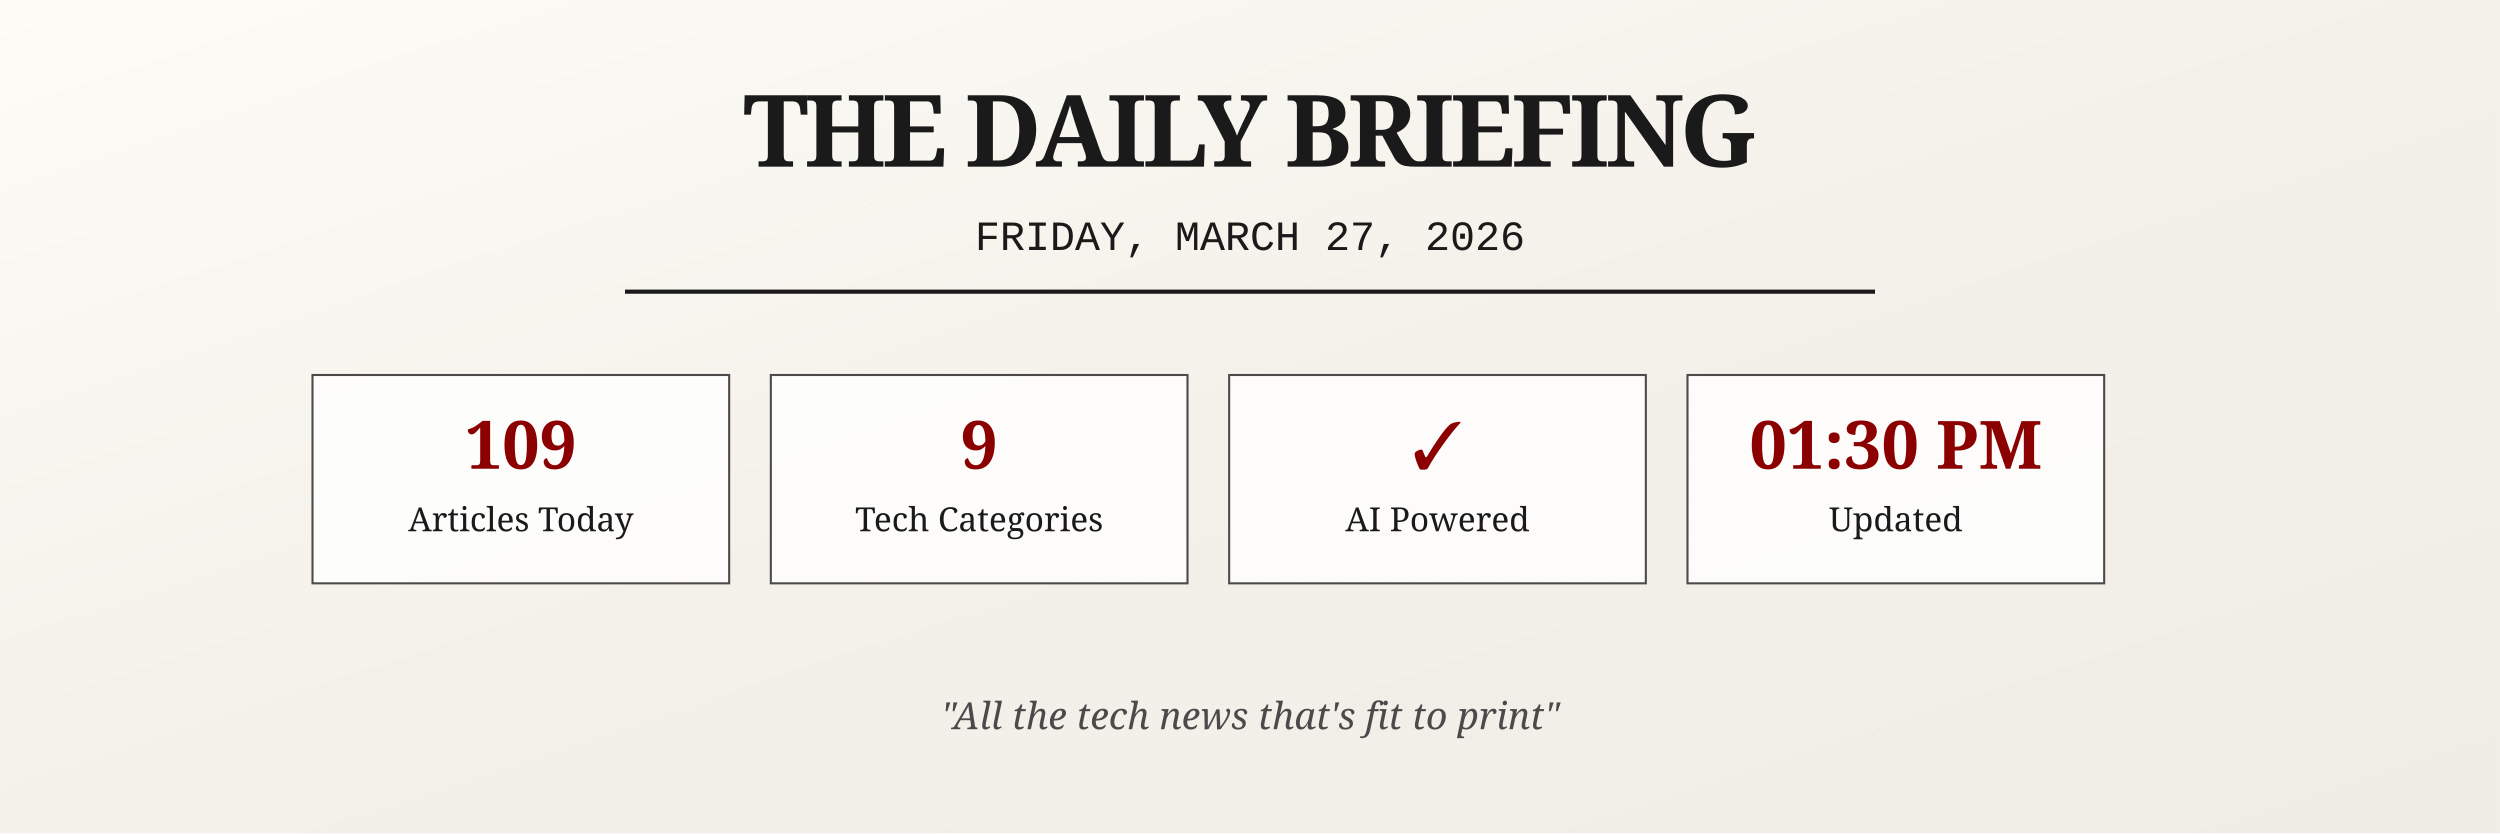
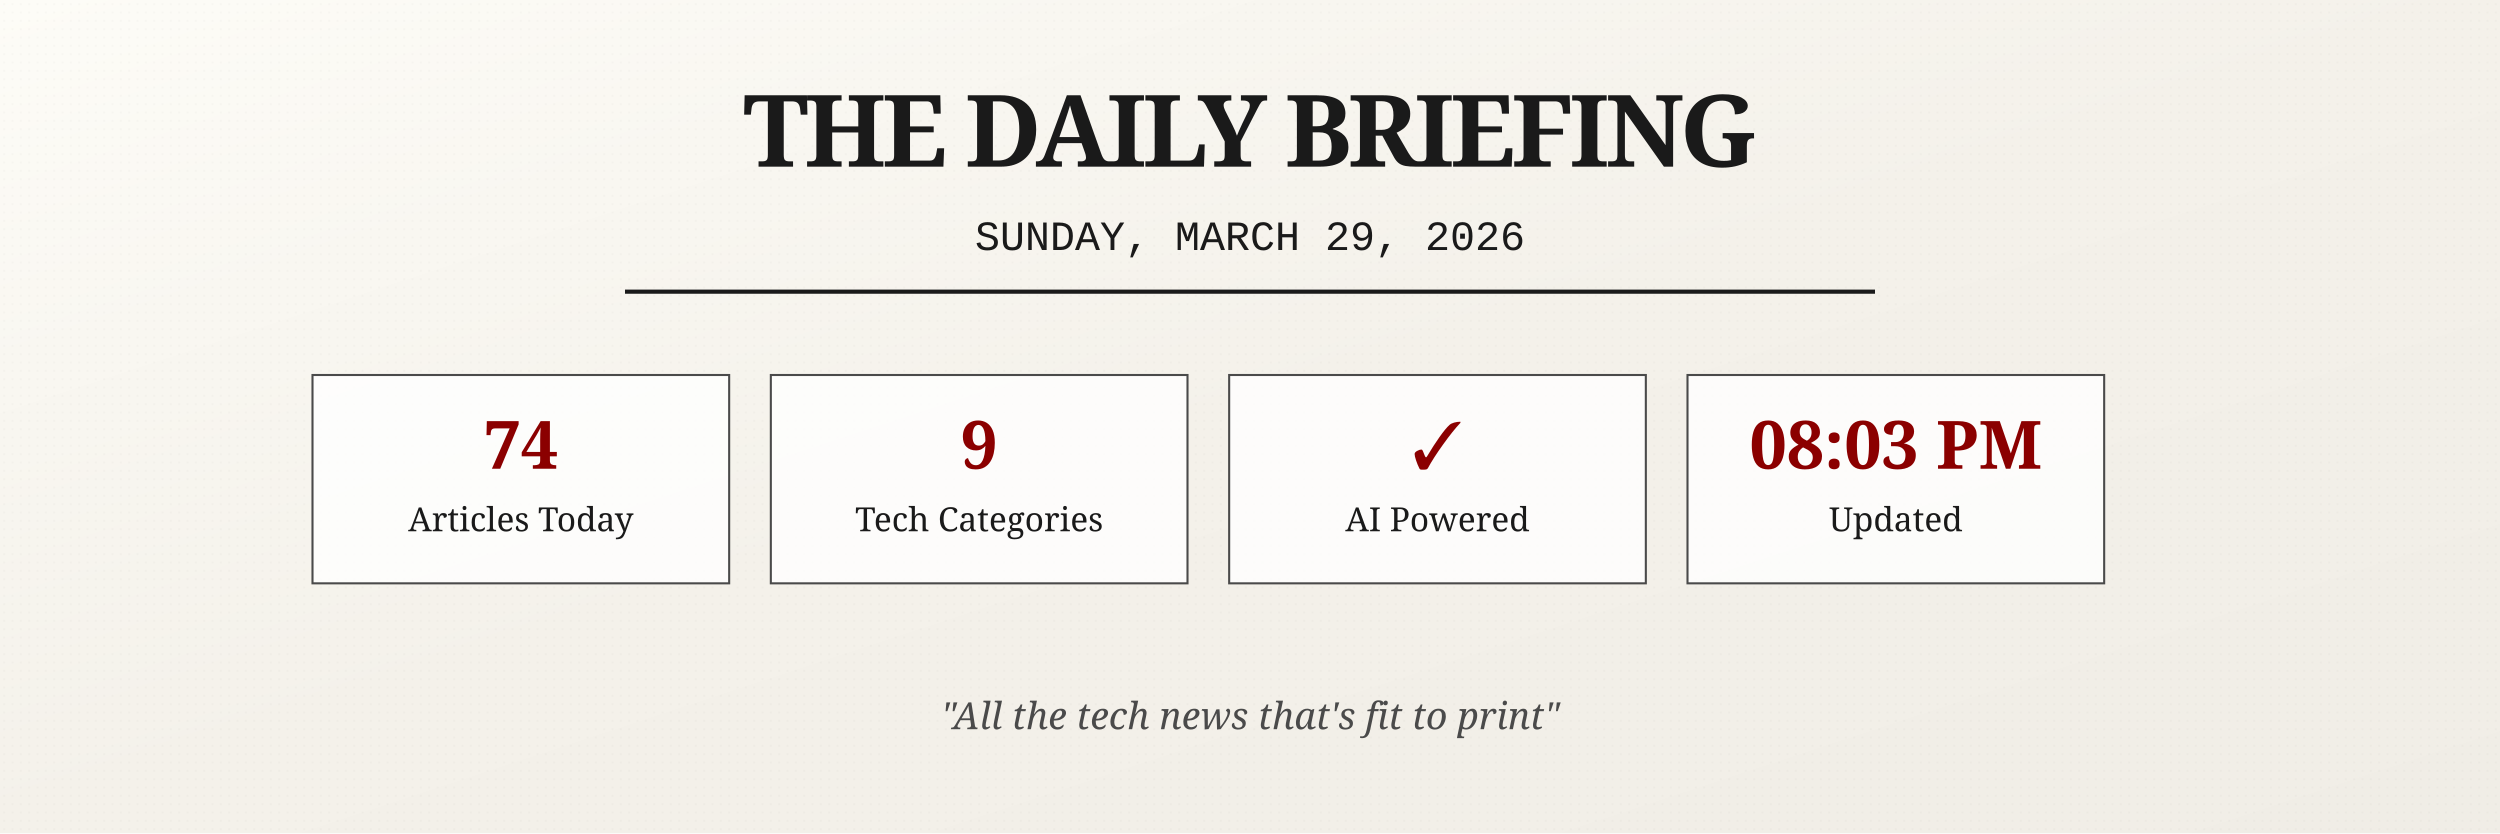
<svg xmlns="http://www.w3.org/2000/svg" width="1200" height="400">
  <defs>
    <linearGradient id="paperGrad" x1="0%" y1="0%" x2="100%" y2="100%">
      <stop offset="0%" style="stop-color:#fdfcf7;stop-opacity:1" />
      <stop offset="50%" style="stop-color:#f4f1ea;stop-opacity:1" />
      <stop offset="100%" style="stop-color:#f0ede6;stop-opacity:1" />
    </linearGradient>
    <pattern id="paperTexture" x="0" y="0" width="4" height="4" patternUnits="userSpaceOnUse">
      <rect width="4" height="4" fill="transparent" />
      <circle cx="2" cy="2" r="0.5" fill="rgba(0,0,0,0.02)" />
    </pattern>
  </defs>
  <rect width="1200" height="400" fill="url(#paperGrad)" />
  <rect width="1200" height="400" fill="url(#paperTexture)" />
  <text x="600" y="80" text-anchor="middle" font-family="Georgia, serif" font-size="48" font-weight="900" fill="#1a1a1a" letter-spacing="-2px">THE DAILY BRIEFING</text>
-   <text x="600" y="120" text-anchor="middle" font-family="'Courier New', monospace" font-size="20" fill="#1a1a1a">FRIDAY, MARCH 27, 2026</text>
+   <text x="600" y="120" text-anchor="middle" font-family="'Courier New', monospace" font-size="20" fill="#1a1a1a">SUNDAY, MARCH 29, 2026</text>
  <line x1="300" y1="140" x2="900" y2="140" stroke="#1a1a1a" stroke-width="2" />
  <rect x="150" y="180" width="200" height="100" fill="rgba(255,255,255,0.8)" stroke="#4a4a4a" stroke-width="1" />
-   <text x="250" y="225" text-anchor="middle" font-family="Georgia, serif" font-size="32" font-weight="bold" fill="#8b0000">109</text>
+   <text x="250" y="225" text-anchor="middle" font-family="Georgia, serif" font-size="32" font-weight="bold" fill="#8b0000">74</text>
  <text x="250" y="255" text-anchor="middle" font-family="Georgia, serif" font-size="16" fill="#1a1a1a">Articles Today</text>
  <rect x="370" y="180" width="200" height="100" fill="rgba(255,255,255,0.8)" stroke="#4a4a4a" stroke-width="1" />
  <text x="470" y="225" text-anchor="middle" font-family="Georgia, serif" font-size="32" font-weight="bold" fill="#8b0000">9</text>
  <text x="470" y="255" text-anchor="middle" font-family="Georgia, serif" font-size="16" fill="#1a1a1a">Tech Categories</text>
  <rect x="590" y="180" width="200" height="100" fill="rgba(255,255,255,0.8)" stroke="#4a4a4a" stroke-width="1" />
  <text x="690" y="225" text-anchor="middle" font-family="Georgia, serif" font-size="32" font-weight="bold" fill="#8b0000">✓</text>
  <text x="690" y="255" text-anchor="middle" font-family="Georgia, serif" font-size="16" fill="#1a1a1a">AI Powered</text>
  <rect x="810" y="180" width="200" height="100" fill="rgba(255,255,255,0.8)" stroke="#4a4a4a" stroke-width="1" />
-   <text x="910" y="225" text-anchor="middle" font-family="Georgia, serif" font-size="32" font-weight="bold" fill="#8b0000">01:30 PM</text>
+   <text x="910" y="225" text-anchor="middle" font-family="Georgia, serif" font-size="32" font-weight="bold" fill="#8b0000">08:03 PM</text>
  <text x="910" y="255" text-anchor="middle" font-family="Georgia, serif" font-size="16" fill="#1a1a1a">Updated</text>
  <text x="600" y="350" text-anchor="middle" font-family="Georgia, serif" font-size="18" font-style="italic" fill="#4a4a4a">"All the tech news that's fit to print"</text>
</svg>
